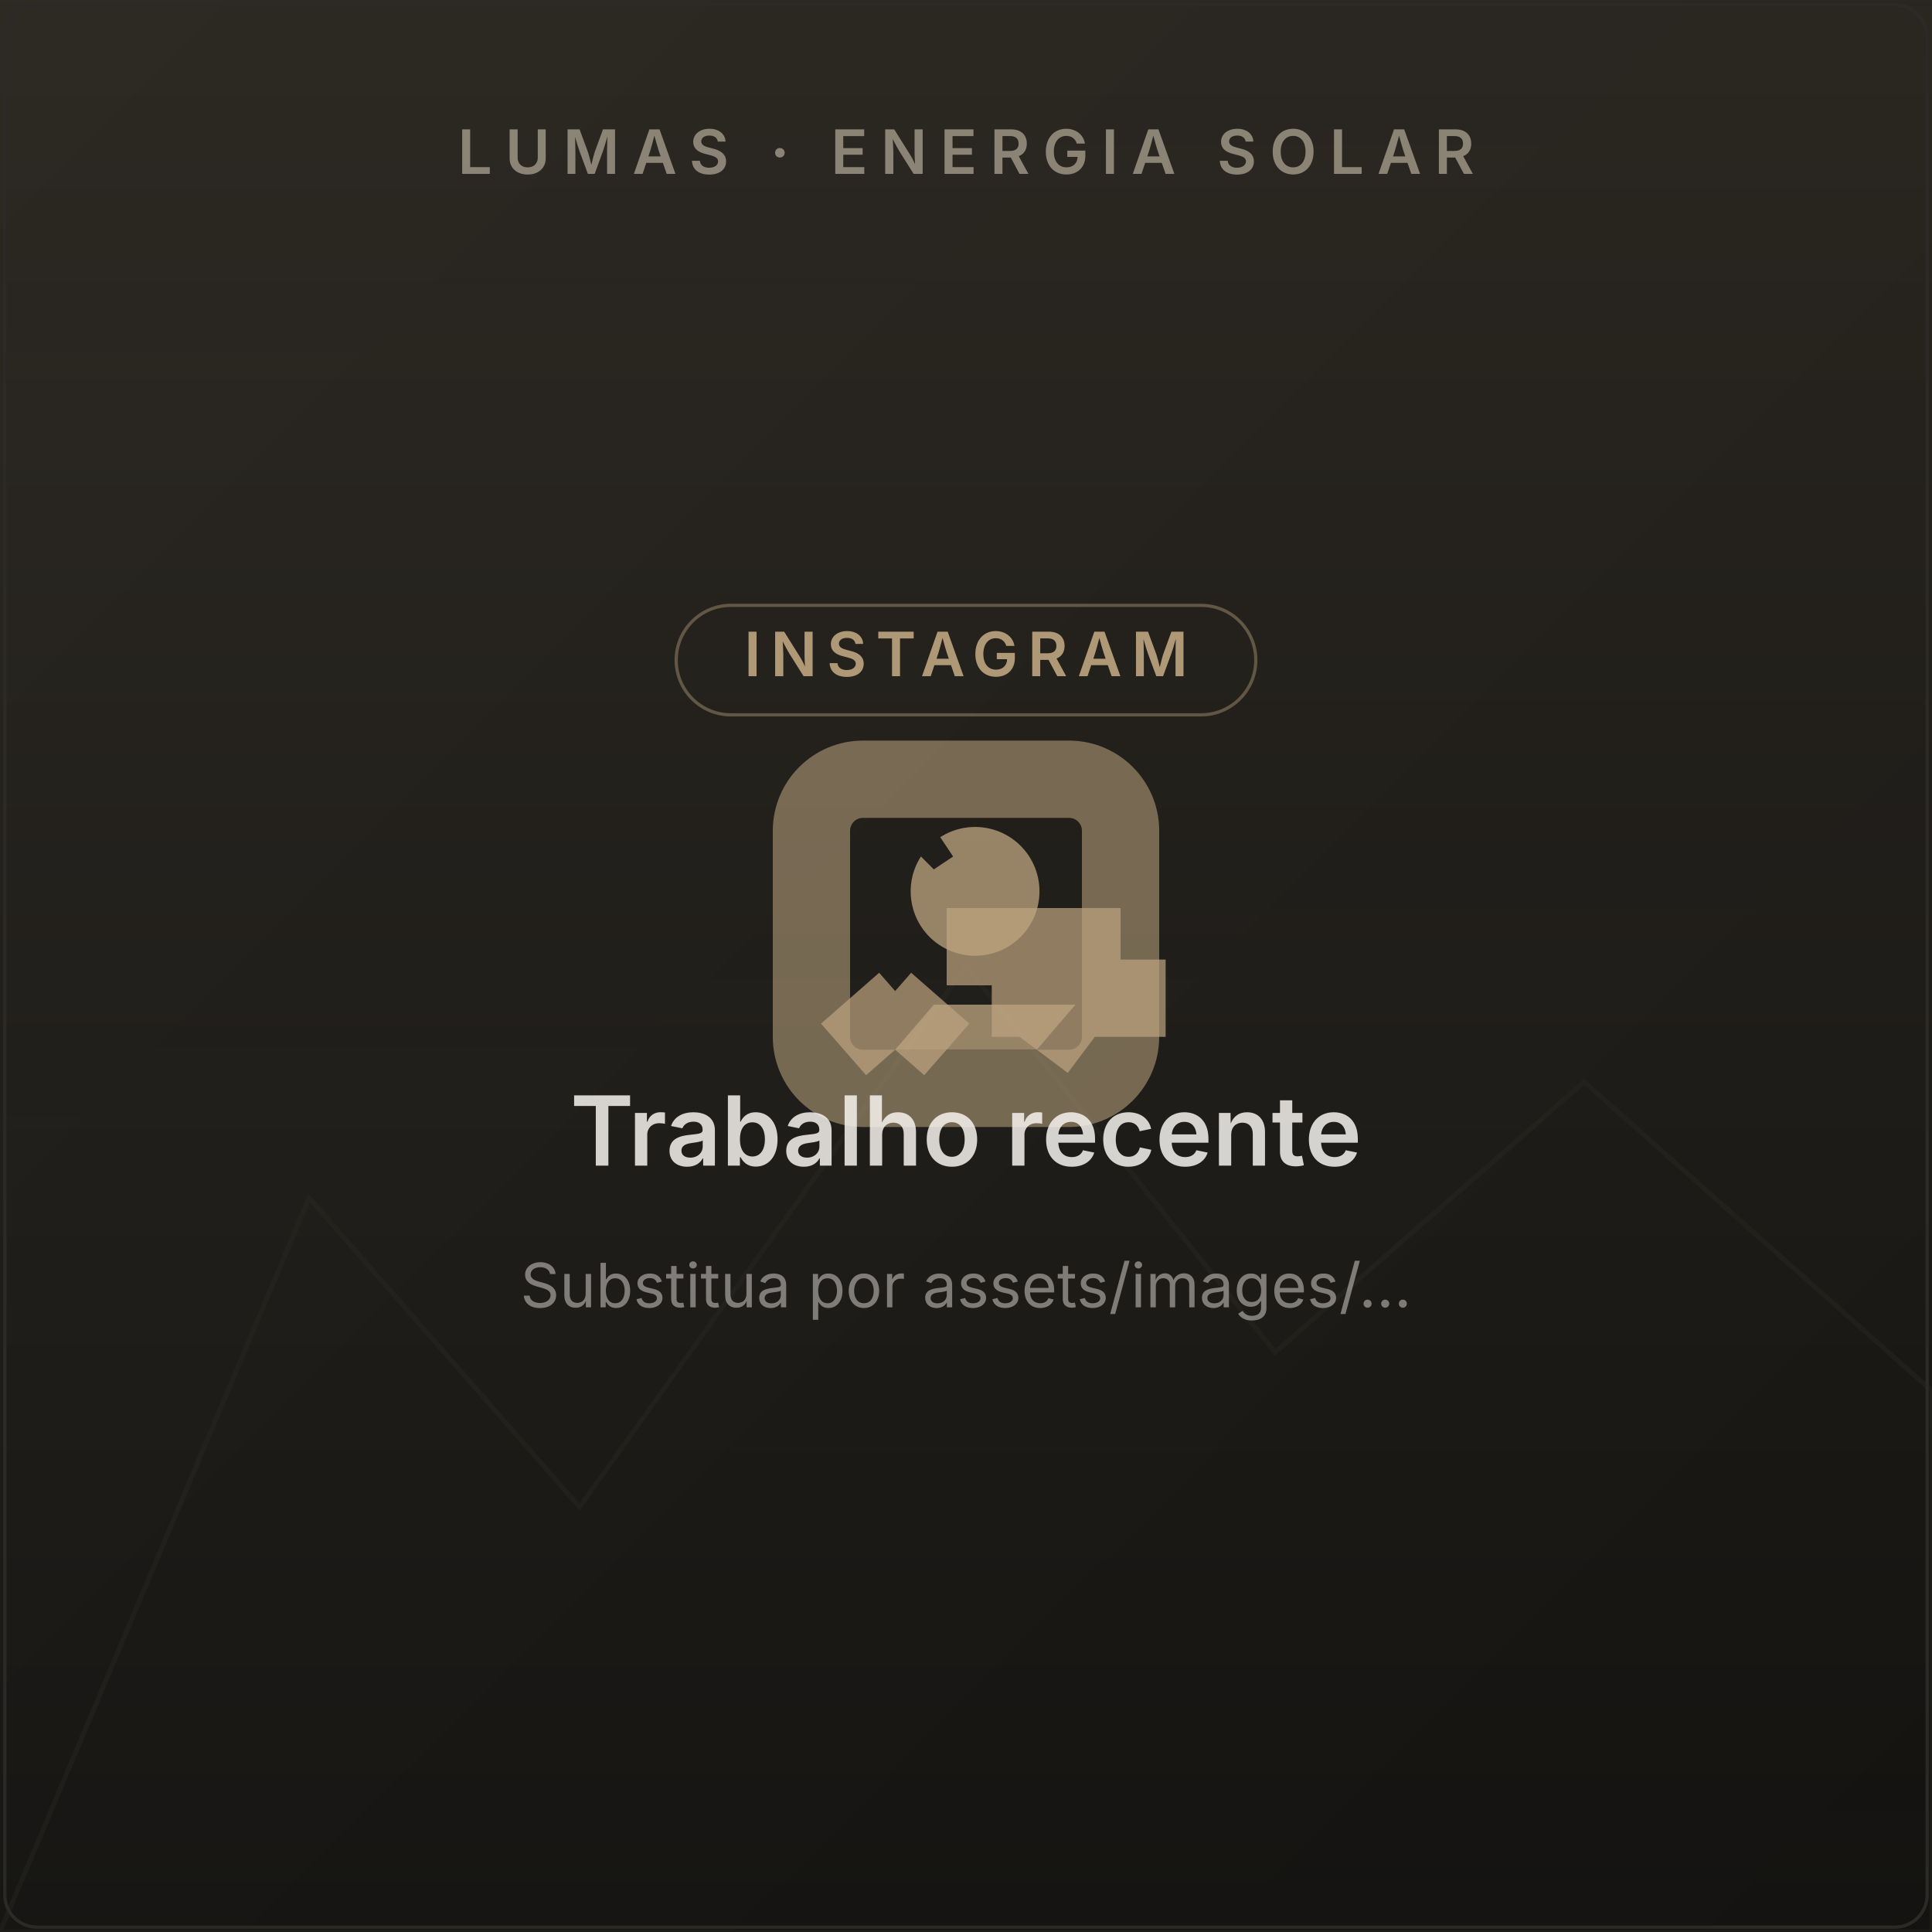
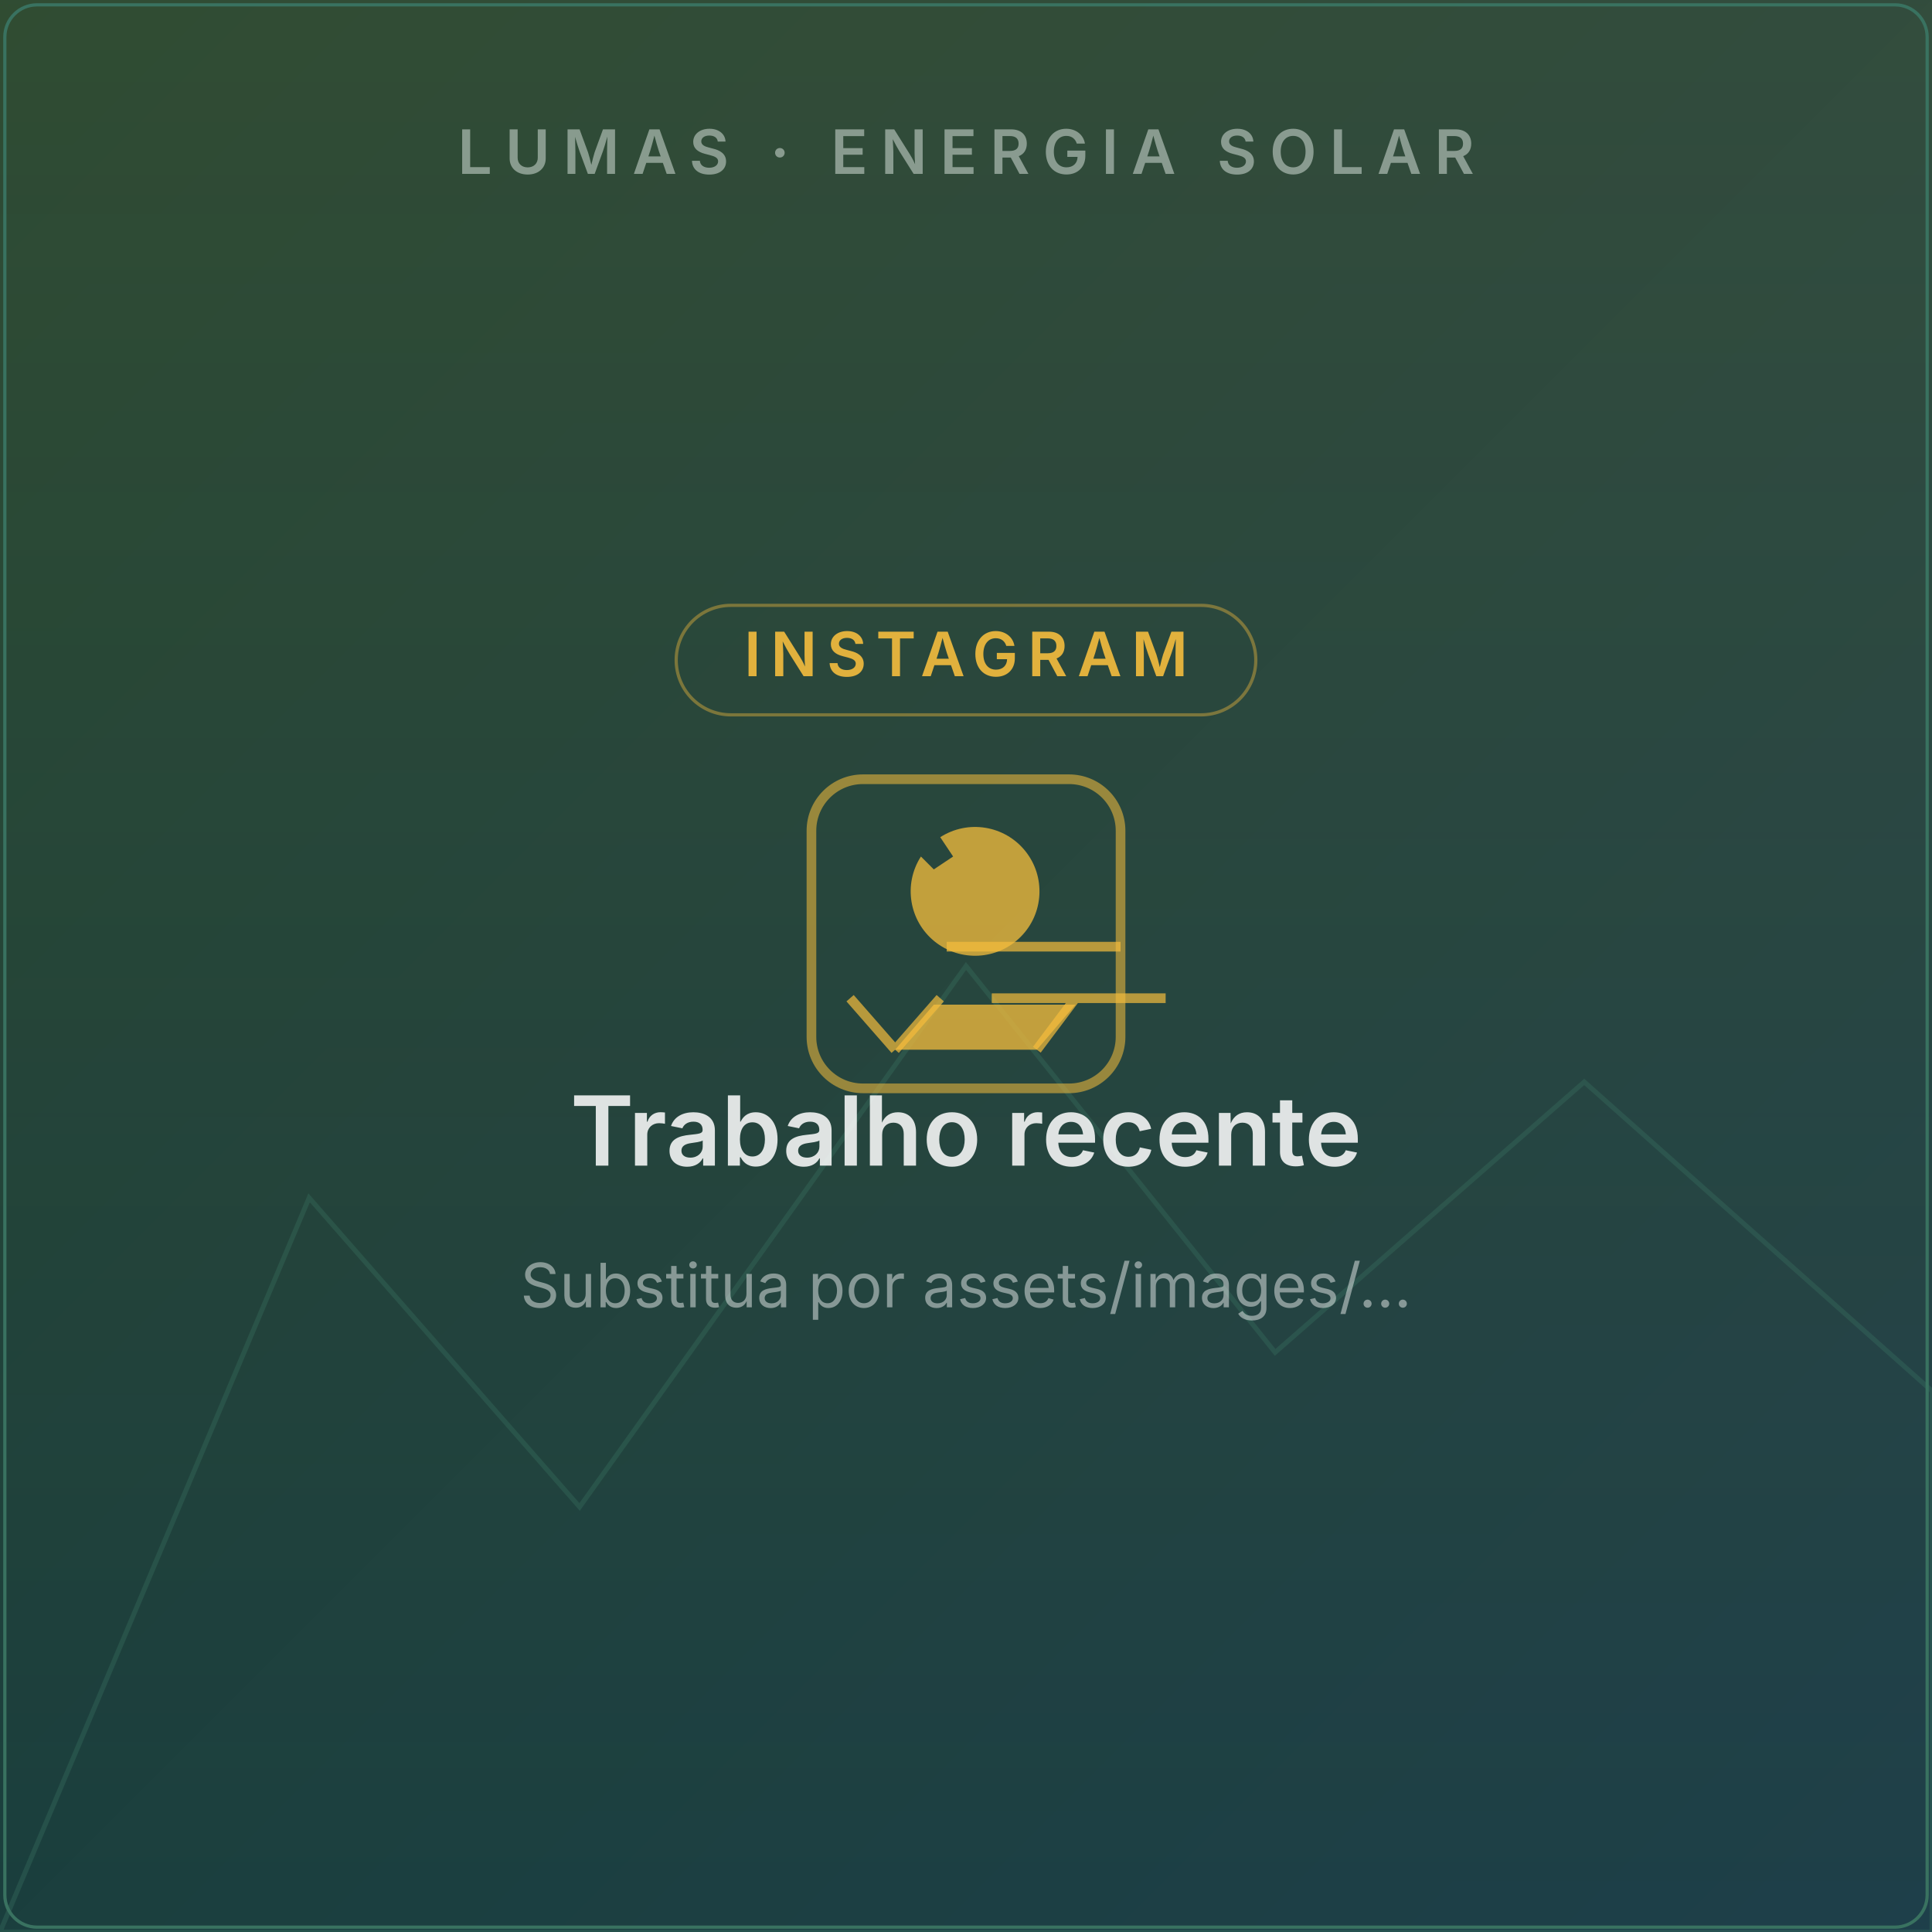
<svg xmlns="http://www.w3.org/2000/svg" width="600" height="600" viewBox="0 0 600 600" role="img" aria-label="Trabalho recente publicado no Instagram">
  <defs>
    <linearGradient id="g600" x1="0" y1="0" x2="1" y2="1">
-       <stop offset="0" stop-color="#161615" />
-       <stop offset="1" stop-color="#0E0E0D" />
+       <stop offset="0" stop-color="#103a31" />
+       <stop offset="1" stop-color="#173b4a" />
    </linearGradient>
    <linearGradient id="gg600" x1="0" y1="0" x2="0" y2="1">
-       <stop offset="0" stop-color="#BEA580" stop-opacity="0.14" />
-       <stop offset="1" stop-color="#BEA580" stop-opacity="0.03" />
+       <stop offset="0" stop-color="#f5bd3d" stop-opacity="0.14" />
+       <stop offset="1" stop-color="#f5bd3d" stop-opacity="0.03" />
    </linearGradient>
  </defs>
  <rect width="600" height="600" fill="url(#g600)" />
  <rect width="600" height="600" fill="url(#gg600)" />
  <g opacity="0.35">
-     <path d="M0 600 L96.0 372.0 L180.0 468.0 L300.0 300.0 L396.0 420.0 L492 336 L600 432.0 V600 Z" fill="none" stroke="#2C2A26" stroke-width="1.5" />
+     <path d="M0 600 L96.0 372.0 L180.0 468.0 L300.0 300.0 L396.0 420.0 L492 336 L600 432.0 V600 Z" fill="none" stroke="#397260" stroke-width="1.5" />
  </g>
-   <text x="300.0" y="54" text-anchor="middle" font-family="Inter, Arial, sans-serif" font-size="19" letter-spacing="4" fill="#ECE2CB" fill-opacity="0.5" font-weight="600">LUMAS · ENERGIA SOLAR</text>
-   <rect x="1.5" y="1.5" width="597" height="597" rx="10" fill="none" stroke="#2C2A26" />
-   <rect x="210.0" y="188.0" width="180" height="34" rx="17" fill="none" stroke="#BEA580" stroke-opacity="0.4" />
-   <text x="300.0" y="210.0" text-anchor="middle" font-family="Inter, Arial, sans-serif" font-size="19" letter-spacing="3" fill="#BEA580" fill-opacity="0.9" font-weight="600">INSTAGRAM</text>
-   <rect x="252.0" y="242.0" width="96" height="96" rx="16" fill="none" stroke="#BEA580" stroke-opacity="0.55" stroke-width="24" />
-   <path d="M278.0 326.0 l12 -14 h44 l-12 14 z" fill="#BEA580" fill-opacity="0.75" />
-   <path d="M278.0 326.0 l-14 -16 m14 16 l14 -16 m16 0 l54 0 m-40 16 l12 -16 m14 -16 l-54 0" fill="none" stroke="#BEA580" stroke-opacity="0.7" stroke-width="24" />
-   <path d="M286.0 266.0 a20 20 0 1 0 6 -6 l4 6 -6 4 z" fill="#BEA580" fill-opacity="0.75" />
-   <text x="300.0" y="362.0" text-anchor="middle" font-family="Inter, Arial, sans-serif" font-size="30" fill="#F6F3EE" fill-opacity="0.85" font-weight="600">Trabalho recente</text>
-   <text x="300.0" y="406.0" text-anchor="middle" font-family="Inter, Arial, sans-serif" font-size="19" fill="#F6F3EE" fill-opacity="0.45">Substitua por assets/images/…</text>
+   <text x="300.0" y="54" text-anchor="middle" font-family="Inter, Arial, sans-serif" font-size="19.0" letter-spacing="4" fill="#e3ede7" fill-opacity="0.5" font-weight="600">LUMAS · ENERGIA SOLAR</text>
+   <rect x="1.5" y="1.5" width="597" height="597" rx="10" fill="none" stroke="#397260" />
+   <rect x="210.0" y="188.0" width="180" height="34" rx="17" fill="none" stroke="#f5bd3d" stroke-opacity="0.4" />
+   <text x="300.0" y="210.0" text-anchor="middle" font-family="Inter, Arial, sans-serif" font-size="19.0" letter-spacing="3" fill="#f5bd3d" fill-opacity="0.9" font-weight="600">INSTAGRAM</text>
+   <rect x="252.0" y="242.0" width="96" height="96" rx="16" fill="none" stroke="#f5bd3d" stroke-opacity="0.55" stroke-width="3" />
+   <path d="M278.0 326.0 l12 -14 h44 l-12 14 z" fill="#f5bd3d" fill-opacity="0.75" />
+   <path d="M278.0 326.0 l-14 -16 m14 16 l14 -16 m16 0 l54 0 m-40 16 l12 -16 m14 -16 l-54 0" fill="none" stroke="#f5bd3d" stroke-opacity="0.7" stroke-width="3" />
+   <path d="M286.0 266.0 a20 20 0 1 0 6 -6 l4 6 -6 4 z" fill="#f5bd3d" fill-opacity="0.75" />
+   <text x="300.0" y="362.0" text-anchor="middle" font-family="Inter, Arial, sans-serif" font-size="30.0" fill="#ffffff" fill-opacity="0.85" font-weight="600">Trabalho recente</text>
+   <text x="300.0" y="406.0" text-anchor="middle" font-family="Inter, Arial, sans-serif" font-size="19.0" fill="#ffffff" fill-opacity="0.45">Substitua por assets/images/…</text>
</svg>
